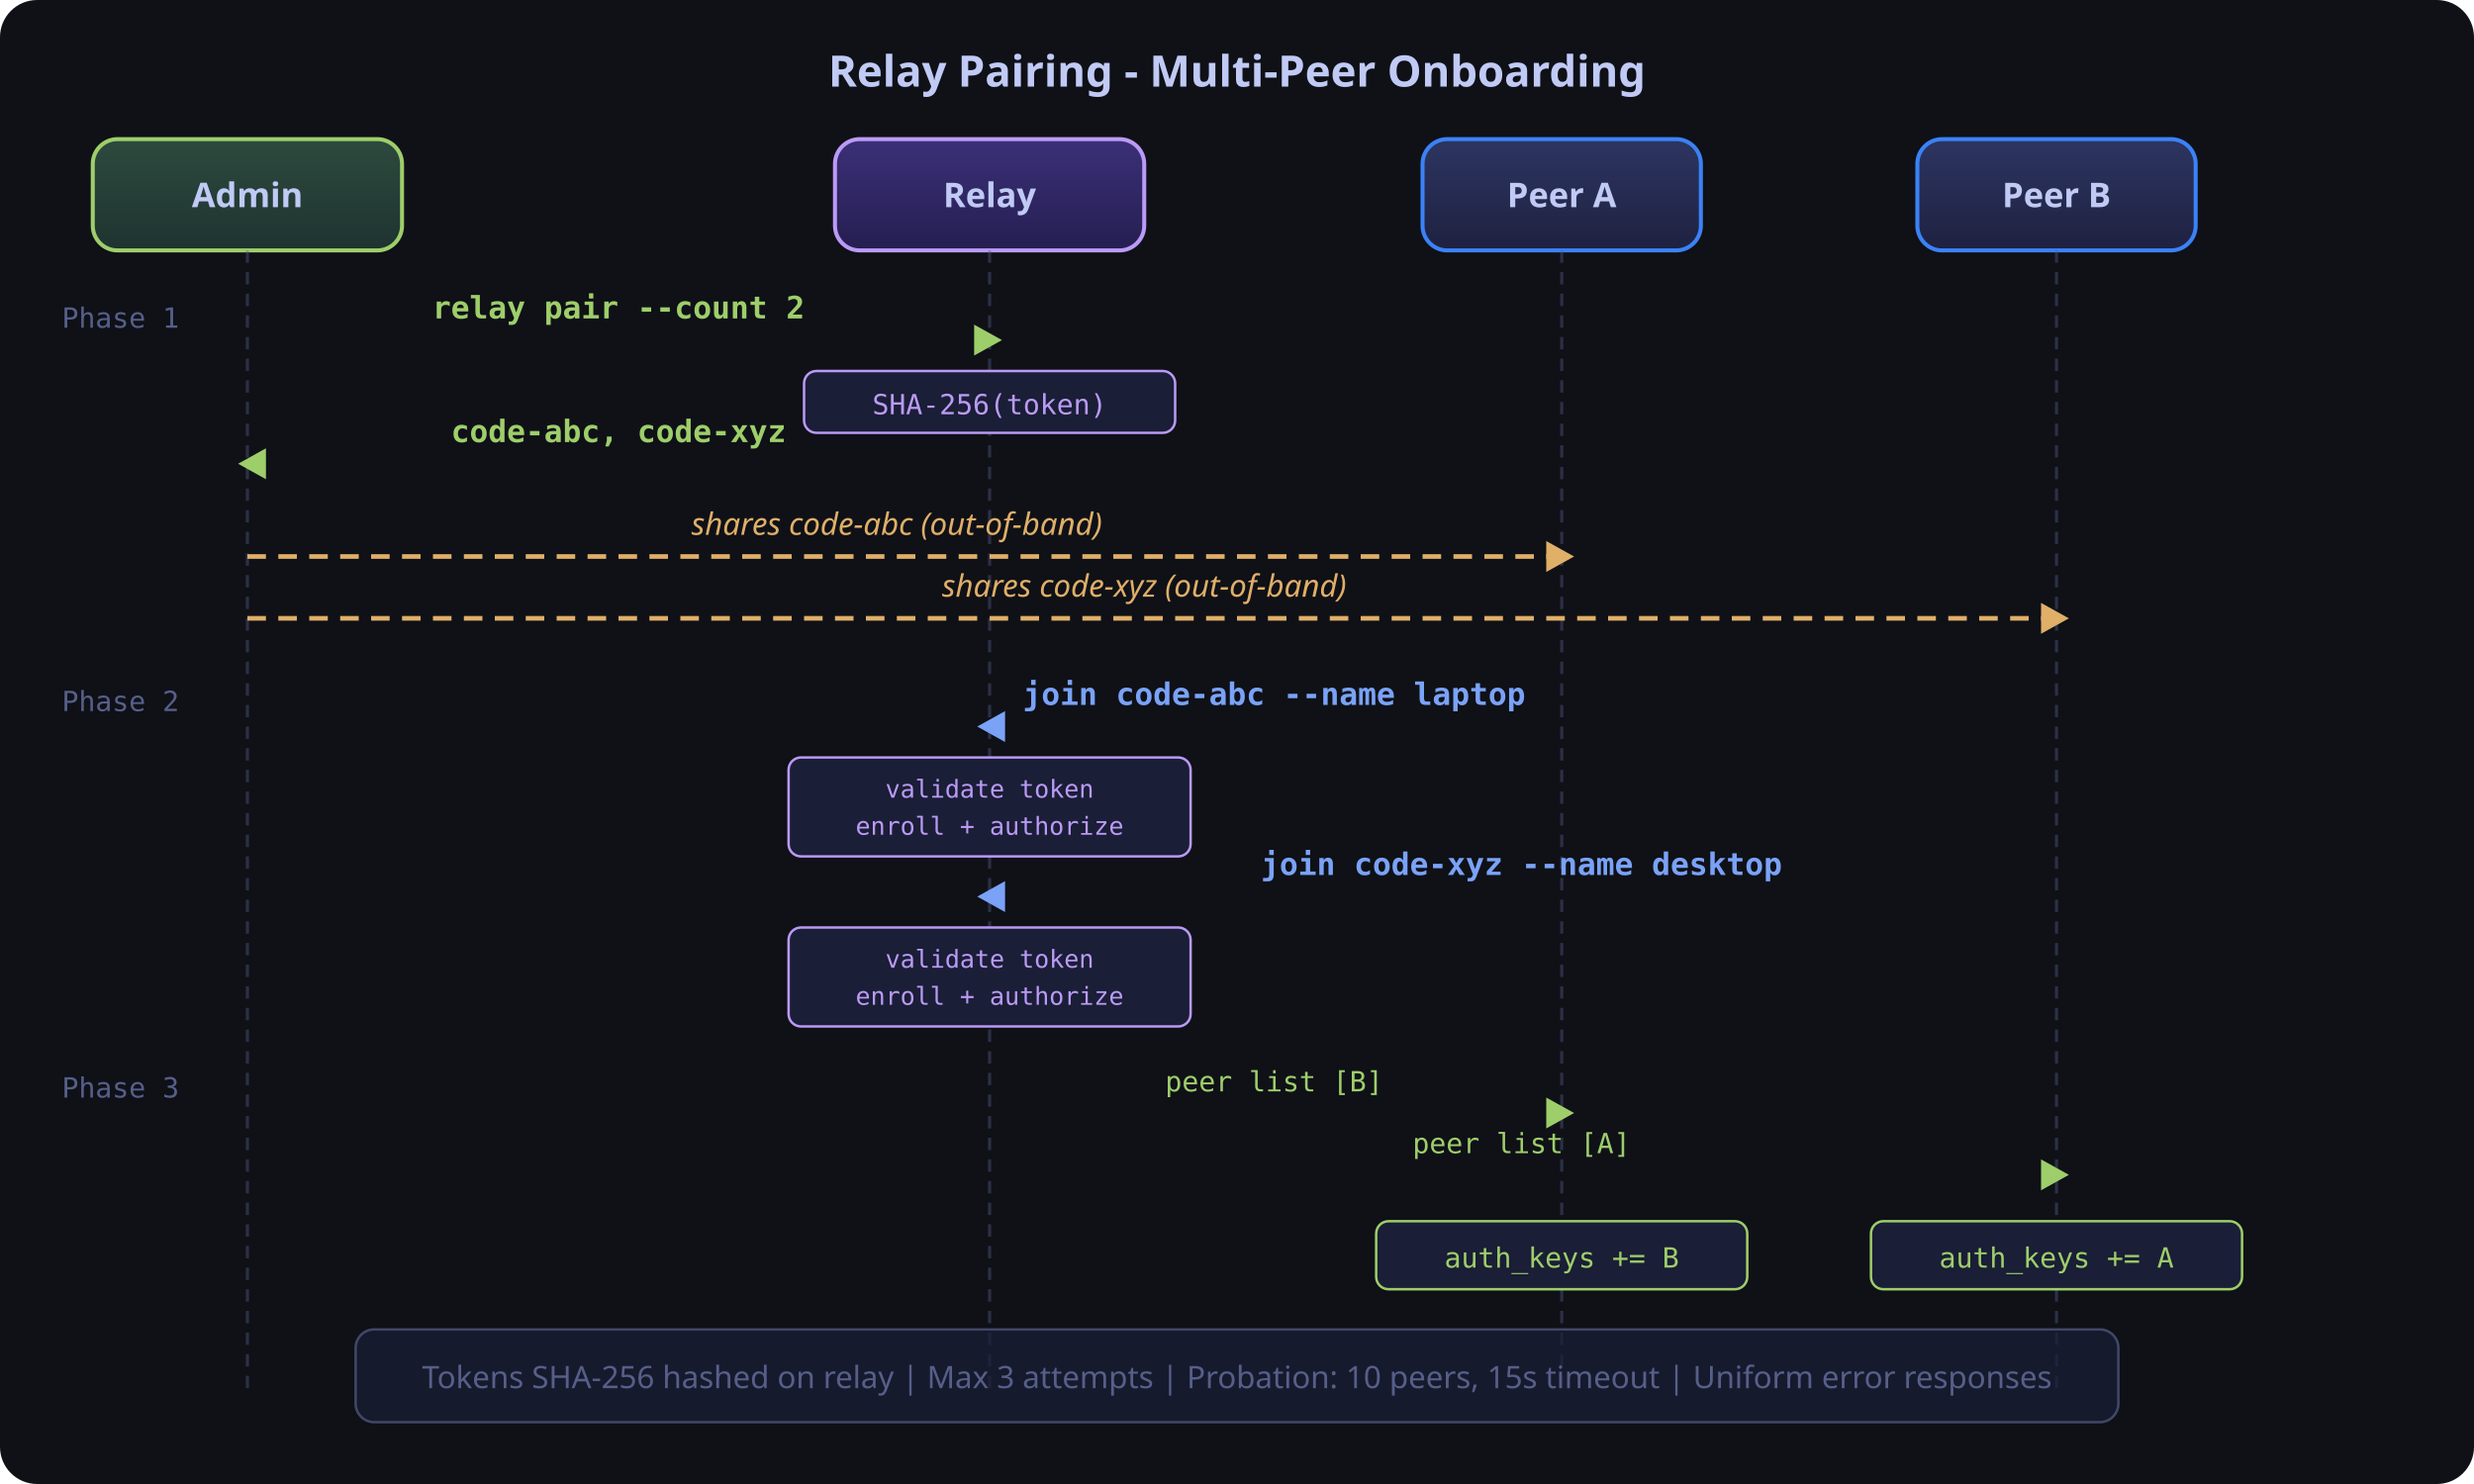
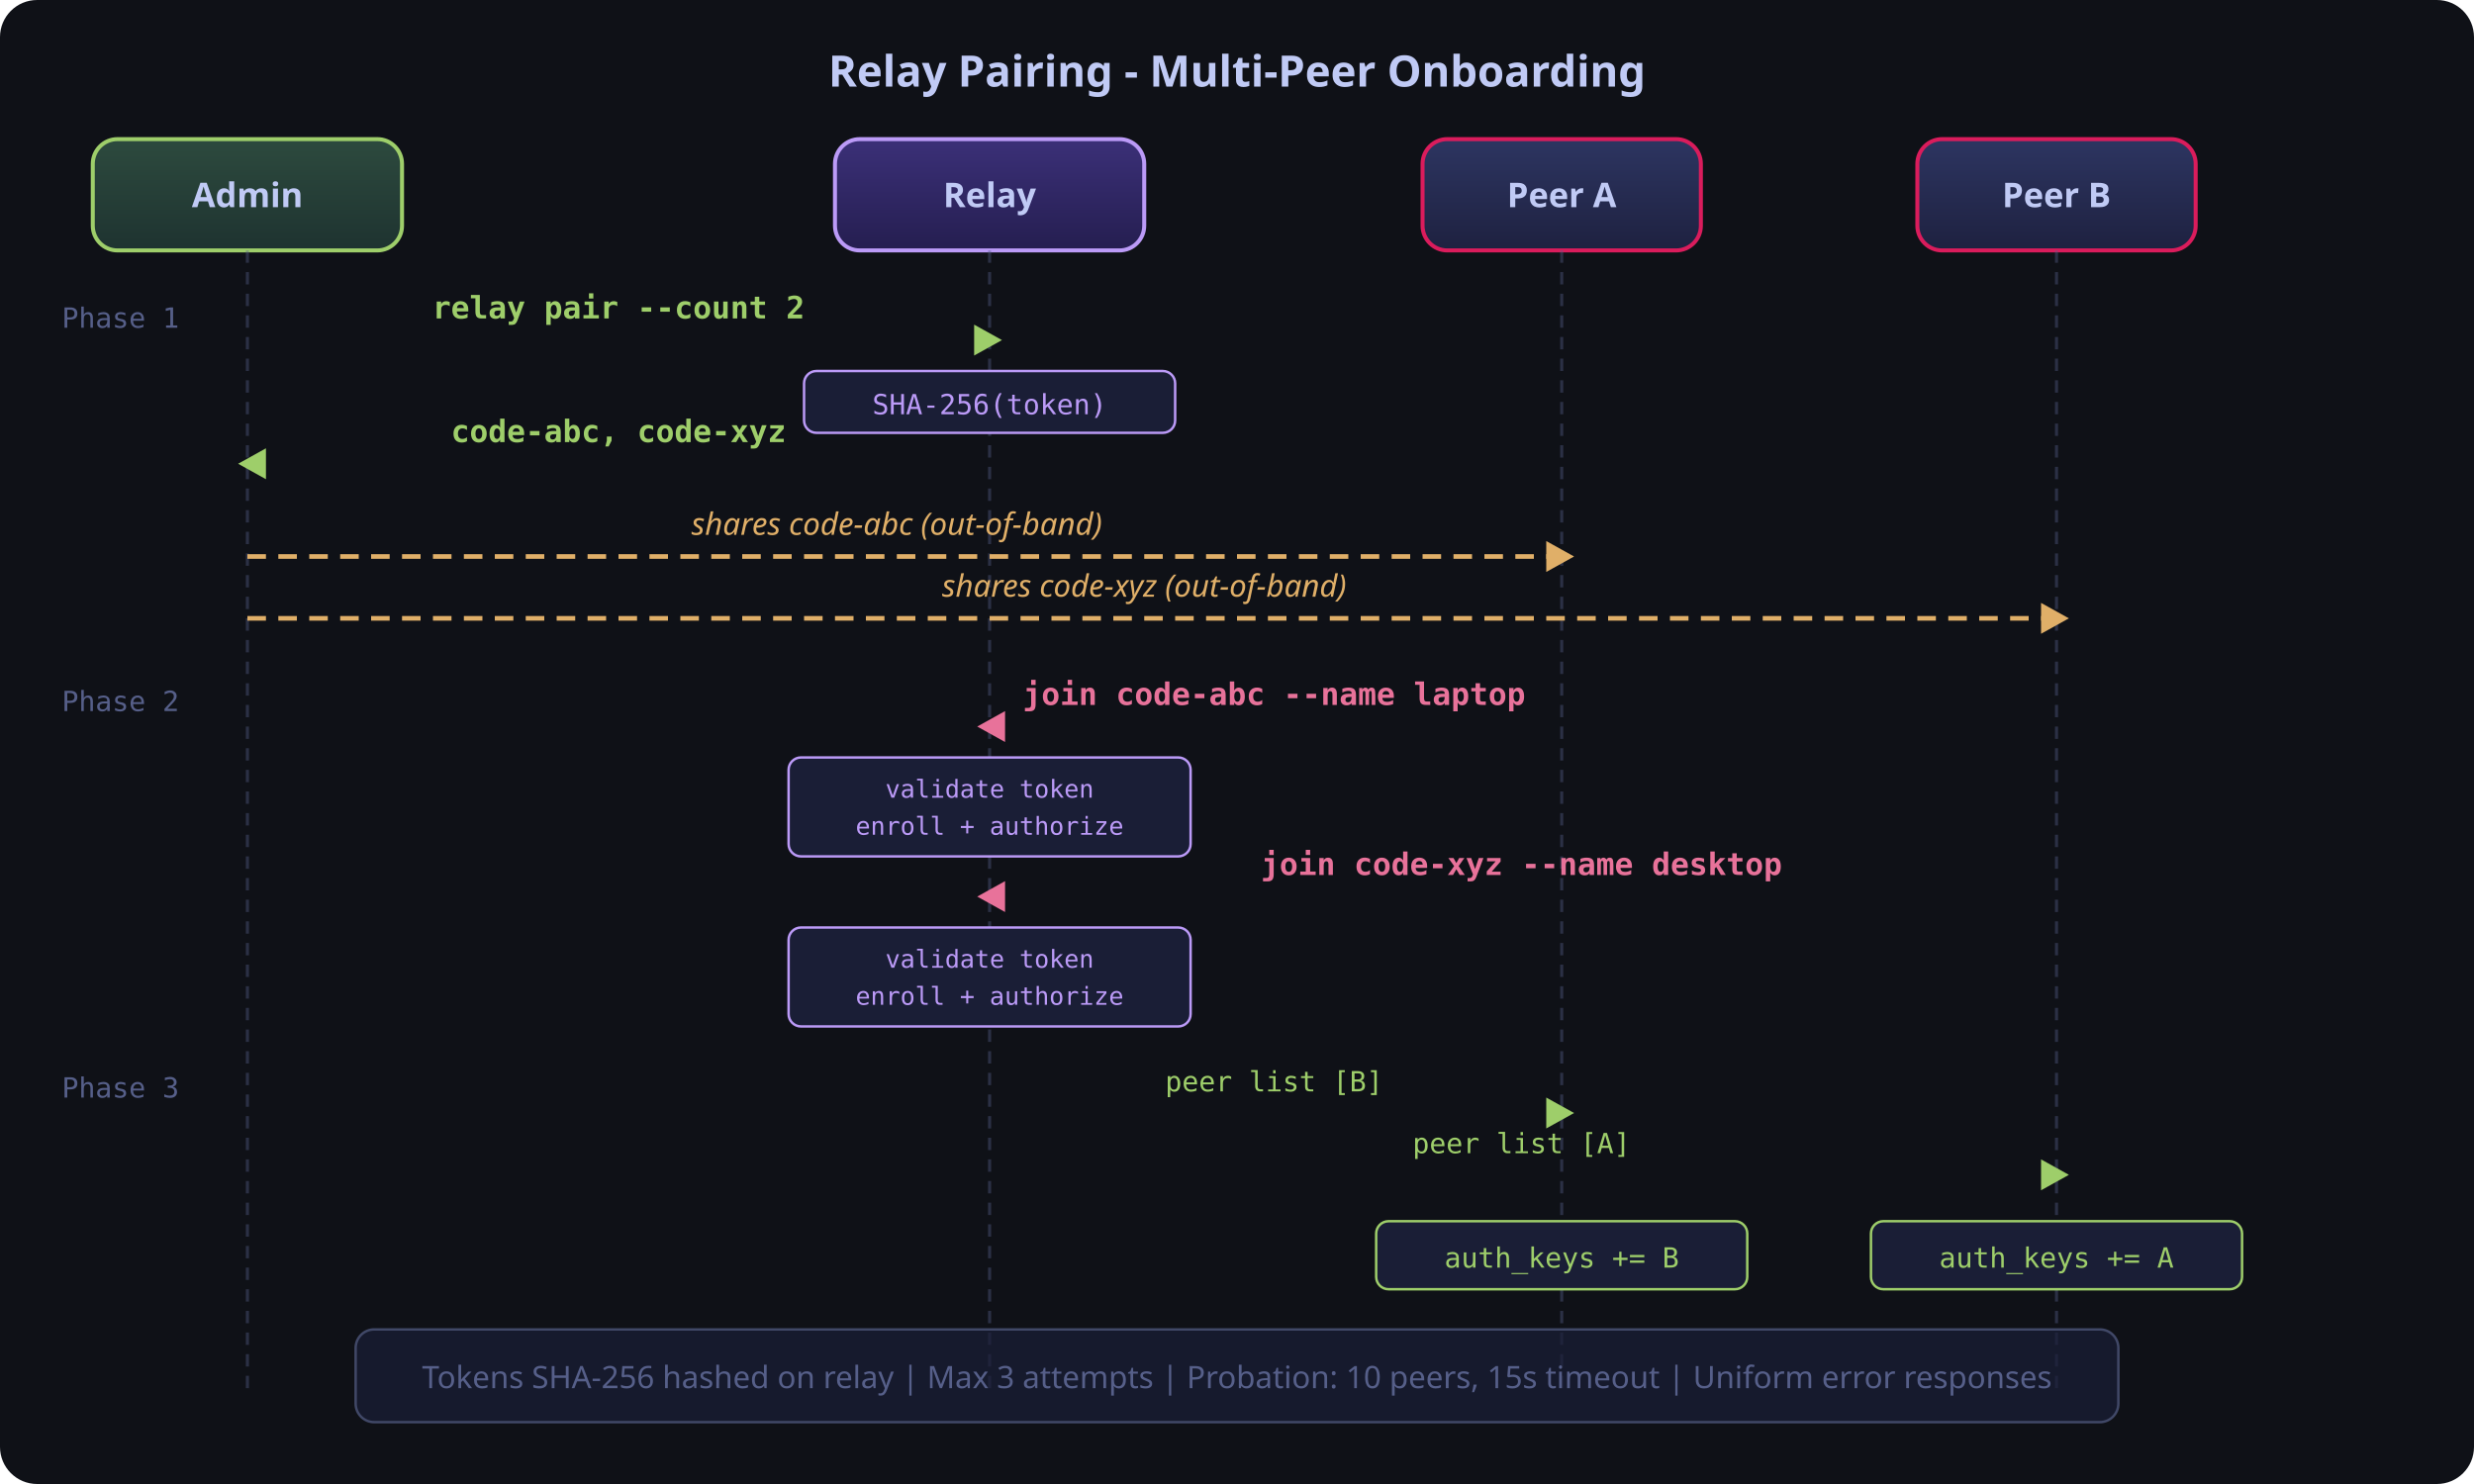
<svg xmlns="http://www.w3.org/2000/svg" viewBox="0 0 800 480" width="800" height="480">
  <defs>
    <linearGradient id="adminFill" x1="0%" y1="0%" x2="0%" y2="100%">
      <stop offset="0%" style="stop-color:#2d4a3e;stop-opacity:1" />
      <stop offset="100%" style="stop-color:#1e3330;stop-opacity:1" />
    </linearGradient>
    <linearGradient id="relayFill" x1="0%" y1="0%" x2="0%" y2="100%">
      <stop offset="0%" style="stop-color:#3b3078;stop-opacity:1" />
      <stop offset="100%" style="stop-color:#251e50;stop-opacity:1" />
    </linearGradient>
    <linearGradient id="peerFill" x1="0%" y1="0%" x2="0%" y2="100%">
      <stop offset="0%" style="stop-color:#2d3561;stop-opacity:1" />
      <stop offset="100%" style="stop-color:#1e2140;stop-opacity:1" />
    </linearGradient>
    <filter id="glow">
      <feGaussianBlur stdDeviation="2" result="coloredBlur" />
      <feMerge>
        <feMergeNode in="coloredBlur" />
        <feMergeNode in="SourceGraphic" />
      </feMerge>
    </filter>
  </defs>
  <rect width="800" height="480" rx="12" fill="#0f1117" />
  <text x="400" y="28" font-family="system-ui, sans-serif" font-size="14" fill="#c0caf5" text-anchor="middle" font-weight="600">Relay Pairing - Multi-Peer Onboarding</text>
  <rect x="30" y="45" width="100" height="36" rx="8" fill="url(#adminFill)" stroke="#9ece6a" stroke-width="1.3" />
  <text x="80" y="67" font-family="system-ui, sans-serif" font-size="11" fill="#c0caf5" text-anchor="middle" font-weight="600">Admin</text>
  <rect x="270" y="45" width="100" height="36" rx="8" fill="url(#relayFill)" stroke="#bb9af7" stroke-width="1.3" />
  <text x="320" y="67" font-family="system-ui, sans-serif" font-size="11" fill="#c0caf5" text-anchor="middle" font-weight="600">Relay</text>
-   <rect x="460" y="45" width="90" height="36" rx="8" fill="url(#peerFill)" stroke="#3b82f6" stroke-width="1.3" />
+   <rect x="460" y="45" width="90" height="36" rx="8" fill="url(#peerFill)" stroke="#da1c5c" stroke-width="1.3" />
  <text x="505" y="67" font-family="system-ui, sans-serif" font-size="11" fill="#c0caf5" text-anchor="middle" font-weight="600">Peer A</text>
-   <rect x="620" y="45" width="90" height="36" rx="8" fill="url(#peerFill)" stroke="#3b82f6" stroke-width="1.3" />
+   <rect x="620" y="45" width="90" height="36" rx="8" fill="url(#peerFill)" stroke="#da1c5c" stroke-width="1.3" />
  <text x="665" y="67" font-family="system-ui, sans-serif" font-size="11" fill="#c0caf5" text-anchor="middle" font-weight="600">Peer B</text>
  <line x1="80" y1="81" x2="80" y2="450" stroke="#565f89" stroke-width="1" stroke-dasharray="4,3" opacity="0.4" />
  <line x1="320" y1="81" x2="320" y2="450" stroke="#565f89" stroke-width="1" stroke-dasharray="4,3" opacity="0.4" />
  <line x1="505" y1="81" x2="505" y2="450" stroke="#565f89" stroke-width="1" stroke-dasharray="4,3" opacity="0.4" />
  <line x1="665" y1="81" x2="665" y2="450" stroke="#565f89" stroke-width="1" stroke-dasharray="4,3" opacity="0.4" />
  <text x="20" y="106" font-family="SF Mono, monospace" font-size="9" fill="#565f89">Phase 1</text>
  <line x1="80" y1="110" x2="320" y2="110" stroke="#9ece6a" stroke-width="2" filter="url(#glow)" />
  <polygon points="315,105 315,115 324,110" fill="#9ece6a" />
  <text x="200" y="103" font-family="SF Mono, monospace" font-size="10" fill="#9ece6a" text-anchor="middle" font-weight="600">relay pair --count 2</text>
  <rect x="260" y="120" width="120" height="20" rx="4" fill="#1a1e36" stroke="#bb9af7" stroke-width="0.8" />
  <text x="320" y="134" font-family="SF Mono, monospace" font-size="9" fill="#bb9af7" text-anchor="middle">SHA-256(token)</text>
  <line x1="320" y1="150" x2="80" y2="150" stroke="#9ece6a" stroke-width="2" filter="url(#glow)" />
  <polygon points="86,145 86,155 77,150" fill="#9ece6a" />
  <text x="200" y="143" font-family="SF Mono, monospace" font-size="10" fill="#9ece6a" text-anchor="middle" font-weight="600">code-abc, code-xyz</text>
  <line x1="80" y1="180" x2="505" y2="180" stroke="#e0af68" stroke-width="1.5" stroke-dasharray="6,4" />
  <polygon points="500,175 500,185 509,180" fill="#e0af68" />
  <text x="290" y="173" font-family="system-ui, sans-serif" font-size="10" fill="#e0af68" text-anchor="middle" font-style="italic">shares code-abc (out-of-band)</text>
  <line x1="80" y1="200" x2="665" y2="200" stroke="#e0af68" stroke-width="1.5" stroke-dasharray="6,4" />
  <polygon points="660,195 660,205 669,200" fill="#e0af68" />
  <text x="370" y="193" font-family="system-ui, sans-serif" font-size="10" fill="#e0af68" text-anchor="middle" font-style="italic">shares code-xyz (out-of-band)</text>
  <text x="20" y="230" font-family="SF Mono, monospace" font-size="9" fill="#565f89">Phase 2</text>
-   <line x1="505" y1="235" x2="320" y2="235" stroke="#7aa2f7" stroke-width="2" filter="url(#glow)" />
-   <polygon points="325,230 325,240 316,235" fill="#7aa2f7" />
-   <text x="412" y="228" font-family="SF Mono, monospace" font-size="10" fill="#7aa2f7" text-anchor="middle" font-weight="600">join code-abc --name laptop</text>
+   <line x1="505" y1="235" x2="320" y2="235" stroke="#e8729a" stroke-width="2" filter="url(#glow)" />
+   <polygon points="325,230 325,240 316,235" fill="#e8729a" />
+   <text x="412" y="228" font-family="SF Mono, monospace" font-size="10" fill="#e8729a" text-anchor="middle" font-weight="600">join code-abc --name laptop</text>
  <rect x="255" y="245" width="130" height="32" rx="4" fill="#1a1e36" stroke="#bb9af7" stroke-width="0.8" />
  <text x="320" y="258" font-family="SF Mono, monospace" font-size="8" fill="#bb9af7" text-anchor="middle">validate token</text>
  <text x="320" y="270" font-family="SF Mono, monospace" font-size="8" fill="#bb9af7" text-anchor="middle">enroll + authorize</text>
-   <line x1="665" y1="290" x2="320" y2="290" stroke="#7aa2f7" stroke-width="2" filter="url(#glow)" />
-   <polygon points="325,285 325,295 316,290" fill="#7aa2f7" />
-   <text x="492" y="283" font-family="SF Mono, monospace" font-size="10" fill="#7aa2f7" text-anchor="middle" font-weight="600">join code-xyz --name desktop</text>
+   <line x1="665" y1="290" x2="320" y2="290" stroke="#e8729a" stroke-width="2" filter="url(#glow)" />
+   <polygon points="325,285 325,295 316,290" fill="#e8729a" />
+   <text x="492" y="283" font-family="SF Mono, monospace" font-size="10" fill="#e8729a" text-anchor="middle" font-weight="600">join code-xyz --name desktop</text>
  <rect x="255" y="300" width="130" height="32" rx="4" fill="#1a1e36" stroke="#bb9af7" stroke-width="0.8" />
  <text x="320" y="313" font-family="SF Mono, monospace" font-size="8" fill="#bb9af7" text-anchor="middle">validate token</text>
  <text x="320" y="325" font-family="SF Mono, monospace" font-size="8" fill="#bb9af7" text-anchor="middle">enroll + authorize</text>
  <text x="20" y="355" font-family="SF Mono, monospace" font-size="9" fill="#565f89">Phase 3</text>
  <line x1="320" y1="360" x2="505" y2="360" stroke="#9ece6a" stroke-width="2" filter="url(#glow)" />
  <polygon points="500,355 500,365 509,360" fill="#9ece6a" />
  <text x="412" y="353" font-family="SF Mono, monospace" font-size="9" fill="#9ece6a" text-anchor="middle">peer list [B]</text>
  <line x1="320" y1="380" x2="665" y2="380" stroke="#9ece6a" stroke-width="2" filter="url(#glow)" />
  <polygon points="660,375 660,385 669,380" fill="#9ece6a" />
  <text x="492" y="373" font-family="SF Mono, monospace" font-size="9" fill="#9ece6a" text-anchor="middle">peer list [A]</text>
  <rect x="445" y="395" width="120" height="22" rx="4" fill="#1a1e36" stroke="#9ece6a" stroke-width="0.8" />
  <text x="505" y="410" font-family="SF Mono, monospace" font-size="9" fill="#9ece6a" text-anchor="middle">auth_keys += B</text>
  <rect x="605" y="395" width="120" height="22" rx="4" fill="#1a1e36" stroke="#9ece6a" stroke-width="0.8" />
  <text x="665" y="410" font-family="SF Mono, monospace" font-size="9" fill="#9ece6a" text-anchor="middle">auth_keys += A</text>
  <rect x="115" y="430" width="570" height="30" rx="6" fill="#1a1e36" stroke="#565f89" stroke-width="0.8" opacity="0.7" />
  <text x="400" y="449" font-family="system-ui, sans-serif" font-size="10" fill="#565f89" text-anchor="middle">
    Tokens SHA-256 hashed on relay | Max 3 attempts | Probation: 10 peers, 15s timeout | Uniform error responses
  </text>
</svg>
